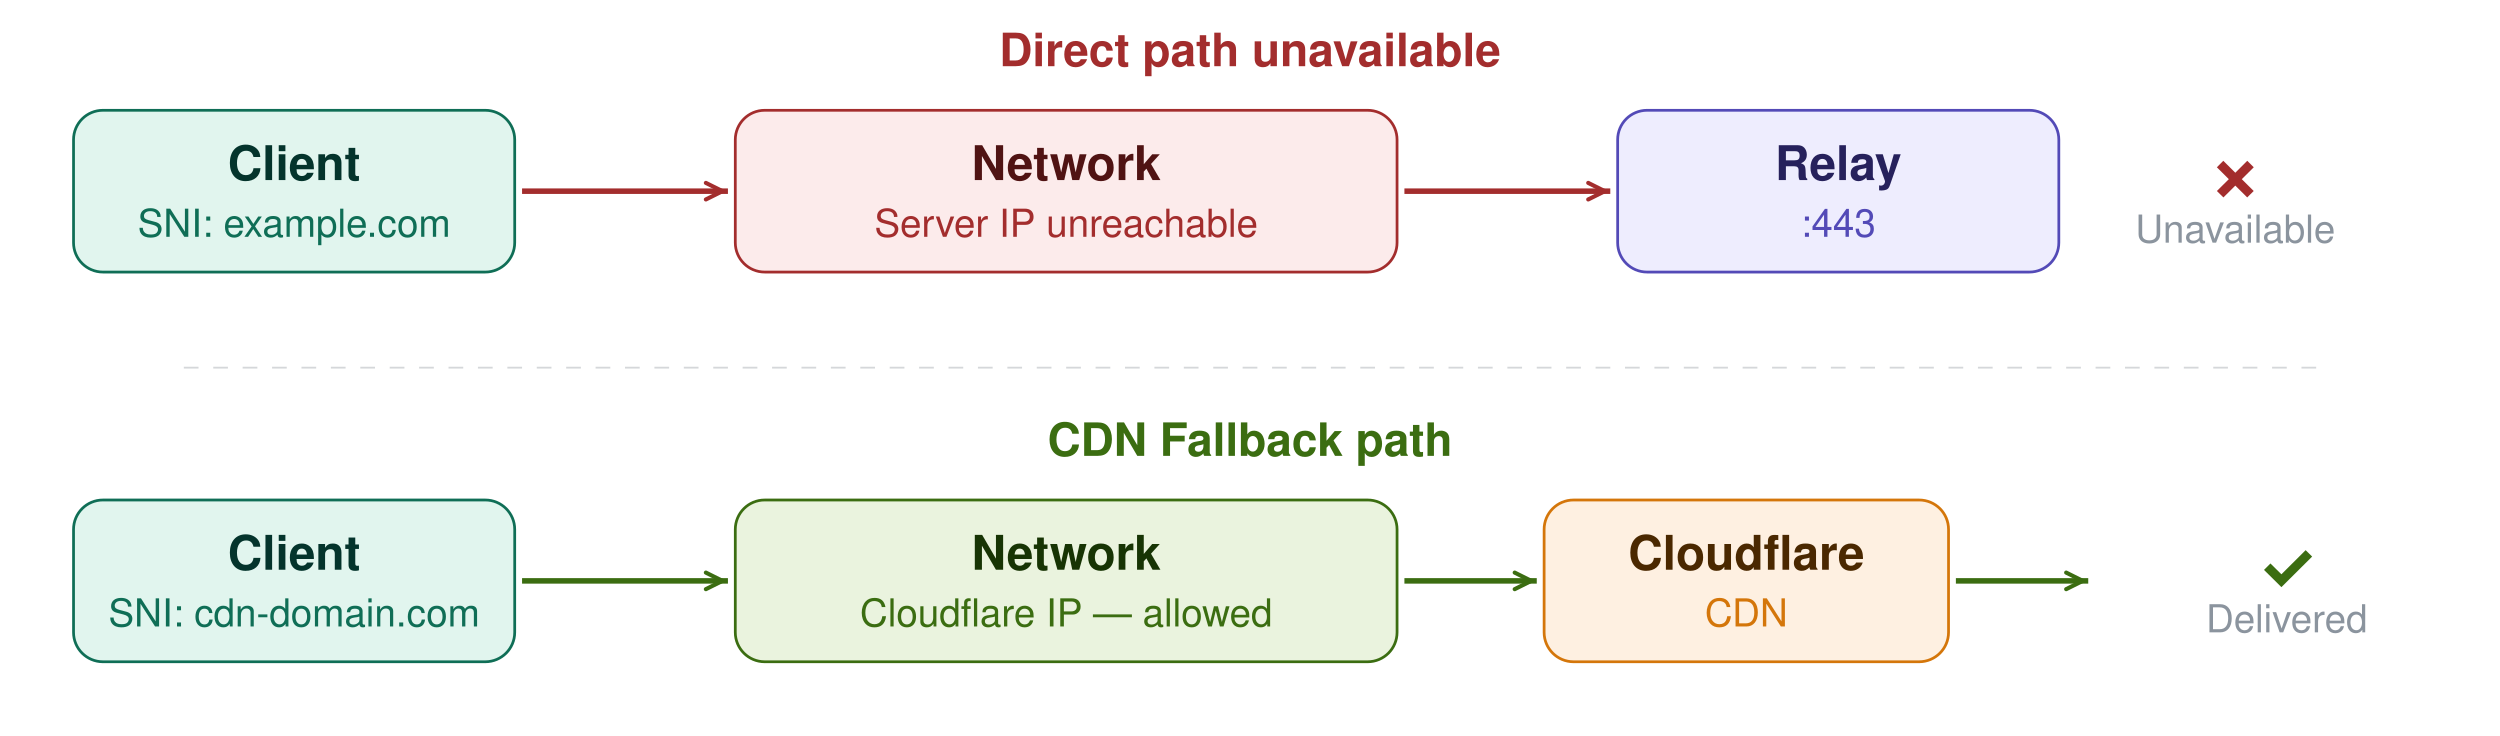
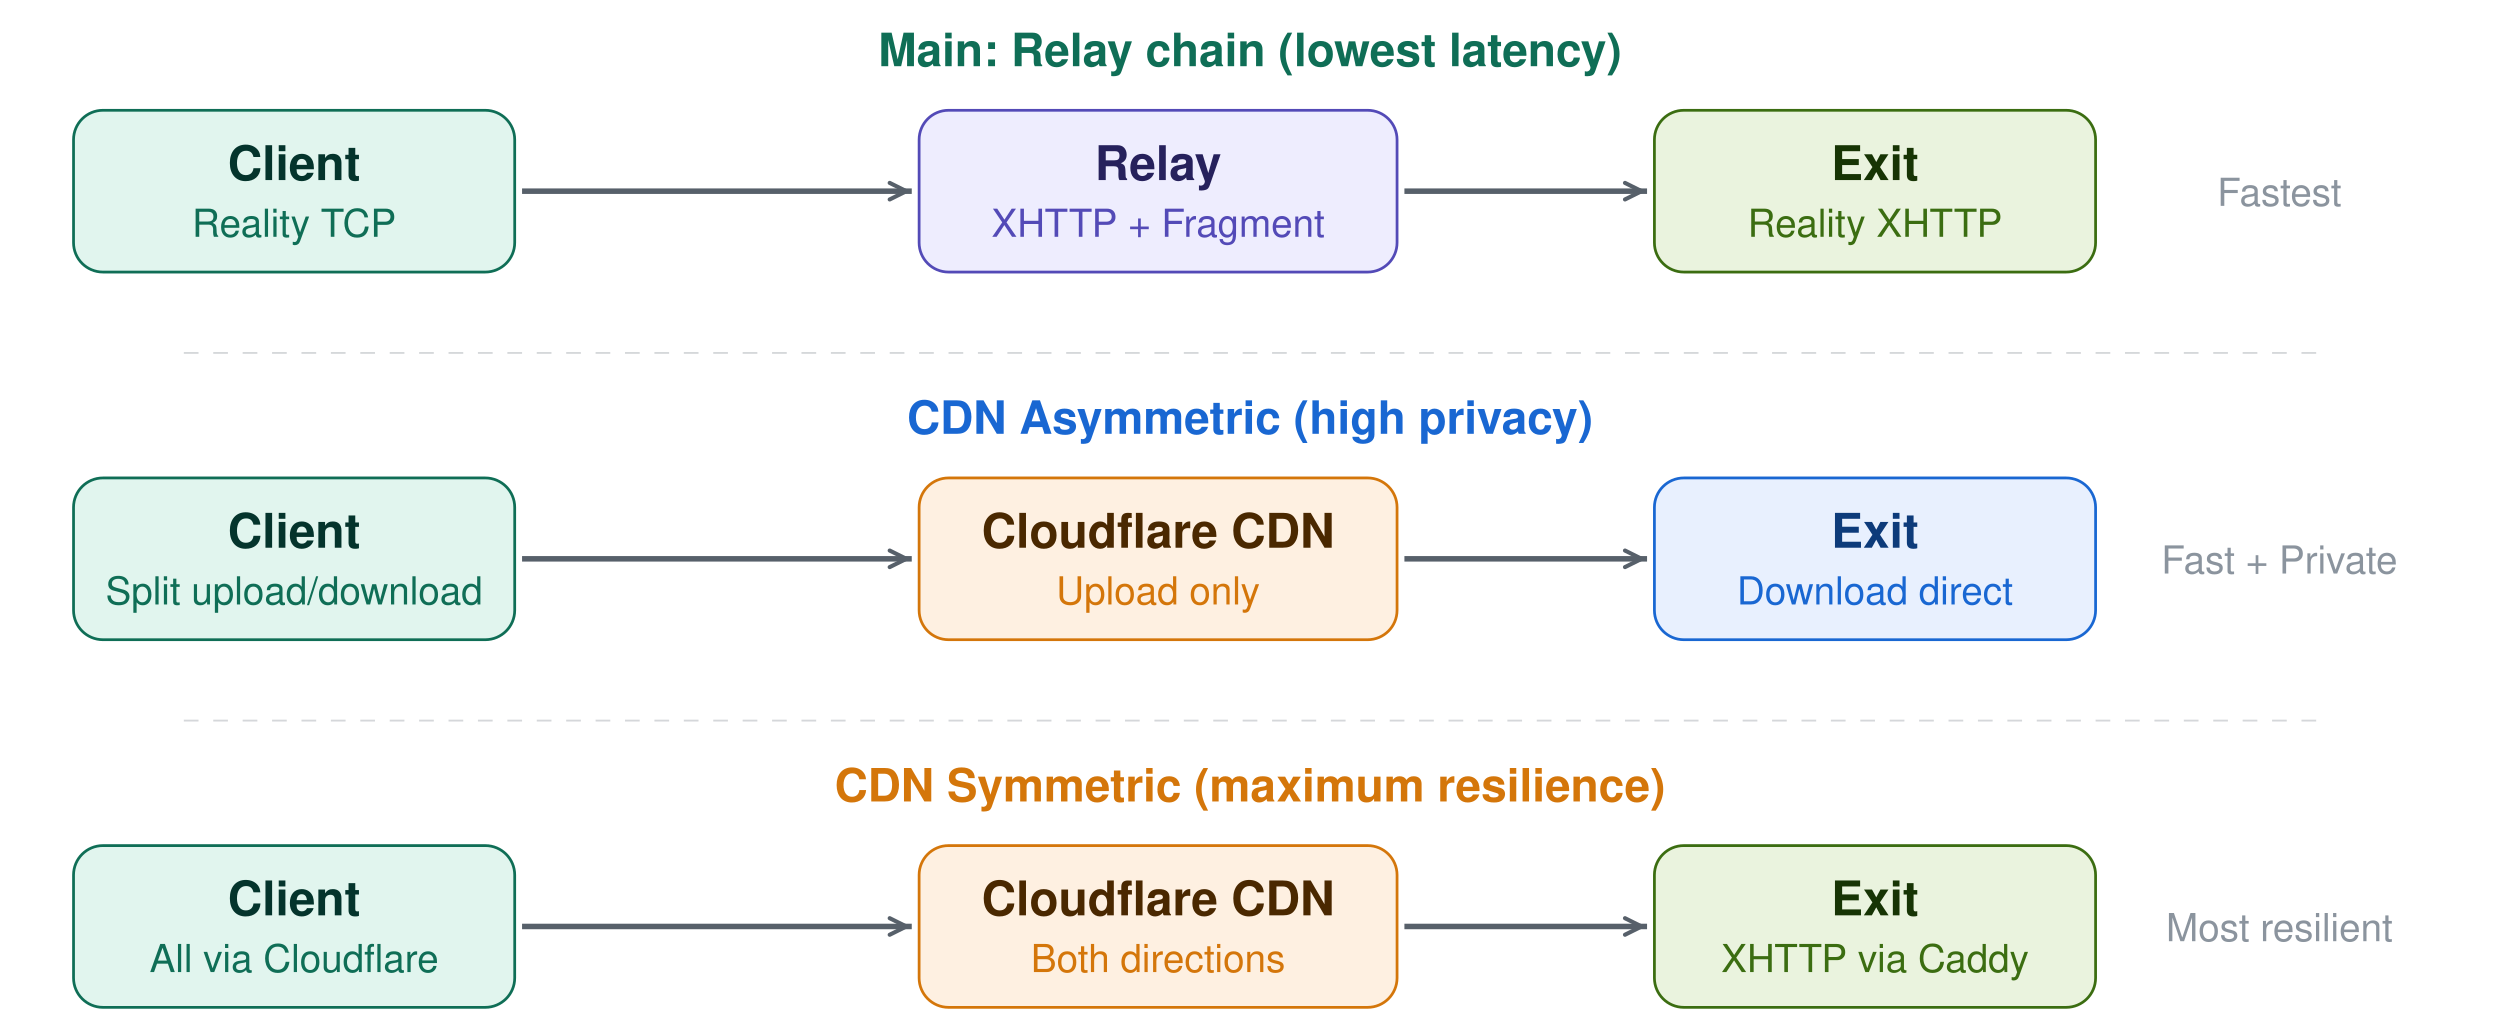
- <svg xmlns="http://www.w3.org/2000/svg" width="100%" viewBox="0 0 680 200">
+ <svg xmlns="http://www.w3.org/2000/svg" width="100%" viewBox="0 0 680 280">
  <style>
text{font-family:-apple-system,BlinkMacSystemFont,"Segoe UI",Helvetica,Arial,sans-serif}
.h{font-size:13px;font-weight:600}
.s{font-size:10.5px}
.lb{font-size:10.5px;text-anchor:middle}

.c1 rect{fill:#E1F5EE;stroke:#0F6E56;stroke-width:.75}
.c1 .h{fill:#04342C} .c1 .s{fill:#0F6E56}
.c2 rect{fill:#EEEDFE;stroke:#534AB7;stroke-width:.75}
.c2 .h{fill:#26215C} .c2 .s{fill:#534AB7}
.c6 rect{fill:#FEF0E1;stroke:#D4760A;stroke-width:.75}
.c6 .h{fill:#4A2800} .c6 .s{fill:#D4760A}
- .bl rect{fill:#FCEBEB;stroke:#A32D2D;stroke-width:.75}
- .bl .h{fill:#501313} .bl .s{fill:#A32D2D}
+ .c5 rect{fill:#E8F0FE;stroke:#1967D2;stroke-width:.75}
+ .c5 .h{fill:#0D3B7A} .c5 .s{fill:#1967D2}
.ok rect{fill:#EAF3DE;stroke:#3B6D11;stroke-width:.75}
.ok .h{fill:#173404} .ok .s{fill:#3B6D11}

.arr{stroke:#57606a;stroke-width:1.5;fill:none}
- .arr-r{stroke:#A32D2D;stroke-width:1.5;fill:none}
- .arr-g{stroke:#3B6D11;stroke-width:1.5;fill:none}
.lb{fill:#57606a}
.nt{fill:#8b949e;font-size:10.5px;text-anchor:middle}
.tt{font-size:12.5px;font-weight:600}
.sep{stroke:#57606a;stroke-width:.5;stroke-dasharray:4 4;opacity:.25}

@media(prefers-color-scheme:dark){
.c1 rect{fill:#085041;stroke:#5DCAA5} .c1 .h{fill:#E1F5EE} .c1 .s{fill:#9FE1CB}
.c2 rect{fill:#3C3489;stroke:#AFA9EC} .c2 .h{fill:#EEEDFE} .c2 .s{fill:#CECBF6}
.c6 rect{fill:#5D3A00;stroke:#F5A623} .c6 .h{fill:#FEF0E1} .c6 .s{fill:#F5CF86}
- .bl rect{fill:#791F1F;stroke:#F09595} .bl .h{fill:#FCEBEB} .bl .s{fill:#F7C1C1}
+ .c5 rect{fill:#0D3B7A;stroke:#8AB4F8} .c5 .h{fill:#E8F0FE} .c5 .s{fill:#AECBFA}
.ok rect{fill:#27500A;stroke:#97C459} .ok .h{fill:#EAF3DE} .ok .s{fill:#C0DD97}
- .arr{stroke:#8b949e} .arr-r{stroke:#F09595} .arr-g{stroke:#97C459}
- .lb{fill:#8b949e} .nt{fill:#656d76} .sep{stroke:#8b949e}
+ .arr{stroke:#8b949e} .lb{fill:#8b949e} .nt{fill:#656d76} .sep{stroke:#8b949e}
}
</style>
  <defs>
-     <marker id="ar" viewBox="0 0 10 10" refX="9" refY="5" markerWidth="5" markerHeight="5" orient="auto">
-       <path d="M1 2L7 5L1 8" fill="none" stroke-width="1.5" stroke-linecap="round" stroke-linejoin="round" class="arr-r" />
-     </marker>
-     <marker id="ag" viewBox="0 0 10 10" refX="9" refY="5" markerWidth="5" markerHeight="5" orient="auto">
-       <path d="M1 2L7 5L1 8" fill="none" stroke-width="1.5" stroke-linecap="round" stroke-linejoin="round" class="arr-g" />
+     <marker id="a" viewBox="0 0 10 10" refX="9" refY="5" markerWidth="5" markerHeight="5" orient="auto">
+       <path d="M1 2L7 5L1 8" fill="none" stroke-width="1.5" stroke-linecap="round" stroke-linejoin="round" class="arr" />
    </marker>
  </defs>
-   <text class="tt lb" x="340" y="18" style="fill:#A32D2D">Direct path unavailable</text>
+   <text class="tt lb" x="340" y="18" style="fill:#0F6E56">Main: Relay chain (lowest latency)</text>
  <g class="c1">
    <rect x="20" y="30" width="120" height="44" rx="8" />
    <text class="h" x="80" y="46" text-anchor="middle" dominant-baseline="central">Client</text>
-     <text class="s" x="80" y="62" text-anchor="middle" dominant-baseline="central">SNI: example.com</text>
+     <text class="s" x="80" y="62" text-anchor="middle" dominant-baseline="central">Reality TCP</text>
  </g>
-   <line x1="142" y1="52" x2="198" y2="52" class="arr-r" marker-end="url(#ar)" />
-   <g class="bl">
-     <rect x="200" y="30" width="180" height="44" rx="8" />
-     <text class="h" x="290" y="46" text-anchor="middle" dominant-baseline="central">Network</text>
-     <text class="s" x="290" y="62" text-anchor="middle" dominant-baseline="central">Server IP unreachable</text>
+   <line x1="142" y1="52" x2="248" y2="52" class="arr" marker-end="url(#a)" />
+   <g class="c2">
+     <rect x="250" y="30" width="130" height="44" rx="8" />
+     <text class="h" x="315" y="46" text-anchor="middle" dominant-baseline="central">Relay</text>
+     <text class="s" x="315" y="62" text-anchor="middle" dominant-baseline="central">XHTTP + Fragment</text>
  </g>
-   <line x1="382" y1="52" x2="438" y2="52" class="arr-r" marker-end="url(#ar)" />
-   <g class="c2">
-     <rect x="440" y="30" width="120" height="44" rx="8" />
-     <text class="h" x="500" y="46" text-anchor="middle" dominant-baseline="central">Relay</text>
-     <text class="s" x="500" y="62" text-anchor="middle" dominant-baseline="central">:443</text>
+   <line x1="382" y1="52" x2="448" y2="52" class="arr" marker-end="url(#a)" />
+   <g class="ok">
+     <rect x="450" y="30" width="120" height="44" rx="8" />
+     <text class="h" x="510" y="46" text-anchor="middle" dominant-baseline="central">Exit</text>
+     <text class="s" x="510" y="62" text-anchor="middle" dominant-baseline="central">Reality XHTTP</text>
  </g>
-   <text class="lb" x="608" y="48" style="font-size:18px;fill:#A32D2D;font-weight:700" dominant-baseline="central">✗</text>
-   <text class="nt" x="608" y="66">Unavailable</text>
-   <line x1="50" y1="100" x2="630" y2="100" class="sep" />
-   <text class="tt lb" x="340" y="124" style="fill:#3B6D11">CDN Fallback path</text>
+   <text class="nt" x="620" y="56">Fastest</text>
+   <line x1="50" y1="96" x2="630" y2="96" class="sep" />
+   <text class="tt lb" x="340" y="118" style="fill:#1967D2">CDN Asymmetric (high privacy)</text>
  <g class="c1">
-     <rect x="20" y="136" width="120" height="44" rx="8" />
-     <text class="h" x="80" y="152" text-anchor="middle" dominant-baseline="central">Client</text>
-     <text class="s" x="80" y="168" text-anchor="middle" dominant-baseline="central">SNI: cdn-domain.com</text>
+     <rect x="20" y="130" width="120" height="44" rx="8" />
+     <text class="h" x="80" y="146" text-anchor="middle" dominant-baseline="central">Client</text>
+     <text class="s" x="80" y="162" text-anchor="middle" dominant-baseline="central">Split upload/download</text>
  </g>
-   <line x1="142" y1="158" x2="198" y2="158" class="arr-g" marker-end="url(#ag)" />
+   <line x1="142" y1="152" x2="248" y2="152" class="arr" marker-end="url(#a)" />
+   <g class="c6">
+     <rect x="250" y="130" width="130" height="44" rx="8" />
+     <text class="h" x="315" y="146" text-anchor="middle" dominant-baseline="central">Cloudflare CDN</text>
+     <text class="s" x="315" y="162" text-anchor="middle" dominant-baseline="central">Upload only</text>
+   </g>
+   <line x1="382" y1="152" x2="448" y2="152" class="arr" marker-end="url(#a)" />
+   <g class="c5">
+     <rect x="450" y="130" width="120" height="44" rx="8" />
+     <text class="h" x="510" y="146" text-anchor="middle" dominant-baseline="central">Exit</text>
+     <text class="s" x="510" y="162" text-anchor="middle" dominant-baseline="central">Download direct</text>
+   </g>
+   <text class="nt" x="620" y="156">Fast + Private</text>
+   <line x1="50" y1="196" x2="630" y2="196" class="sep" />
+   <text class="tt lb" x="340" y="218" style="fill:#D4760A">CDN Symmetric (maximum resilience)</text>
+   <g class="c1">
+     <rect x="20" y="230" width="120" height="44" rx="8" />
+     <text class="h" x="80" y="246" text-anchor="middle" dominant-baseline="central">Client</text>
+     <text class="s" x="80" y="262" text-anchor="middle" dominant-baseline="central">All via Cloudflare</text>
+   </g>
+   <line x1="142" y1="252" x2="248" y2="252" class="arr" marker-end="url(#a)" />
+   <g class="c6">
+     <rect x="250" y="230" width="130" height="44" rx="8" />
+     <text class="h" x="315" y="246" text-anchor="middle" dominant-baseline="central">Cloudflare CDN</text>
+     <text class="s" x="315" y="262" text-anchor="middle" dominant-baseline="central">Both directions</text>
+   </g>
+   <line x1="382" y1="252" x2="448" y2="252" class="arr" marker-end="url(#a)" />
  <g class="ok">
-     <rect x="200" y="136" width="180" height="44" rx="8" />
-     <text class="h" x="290" y="152" text-anchor="middle" dominant-baseline="central">Network</text>
-     <text class="s" x="290" y="168" text-anchor="middle" dominant-baseline="central">Cloudflare IP — allowed</text>
+     <rect x="450" y="230" width="120" height="44" rx="8" />
+     <text class="h" x="510" y="246" text-anchor="middle" dominant-baseline="central">Exit</text>
+     <text class="s" x="510" y="262" text-anchor="middle" dominant-baseline="central">XHTTP via Caddy</text>
  </g>
-   <line x1="382" y1="158" x2="418" y2="158" class="arr-g" marker-end="url(#ag)" />
-   <g class="c6">
-     <rect x="420" y="136" width="110" height="44" rx="8" />
-     <text class="h" x="475" y="152" text-anchor="middle" dominant-baseline="central">Cloudflare</text>
-     <text class="s" x="475" y="168" text-anchor="middle" dominant-baseline="central">CDN</text>
-   </g>
-   <line x1="532" y1="158" x2="568" y2="158" class="arr-g" marker-end="url(#ag)" />
-   <text class="lb" x="622" y="154" style="font-size:18px;fill:#3B6D11;font-weight:700" dominant-baseline="central">✓</text>
-   <text class="nt" x="622" y="172">Delivered</text>
+   <text class="nt" x="620" y="256">Most resilient</text>
</svg>
